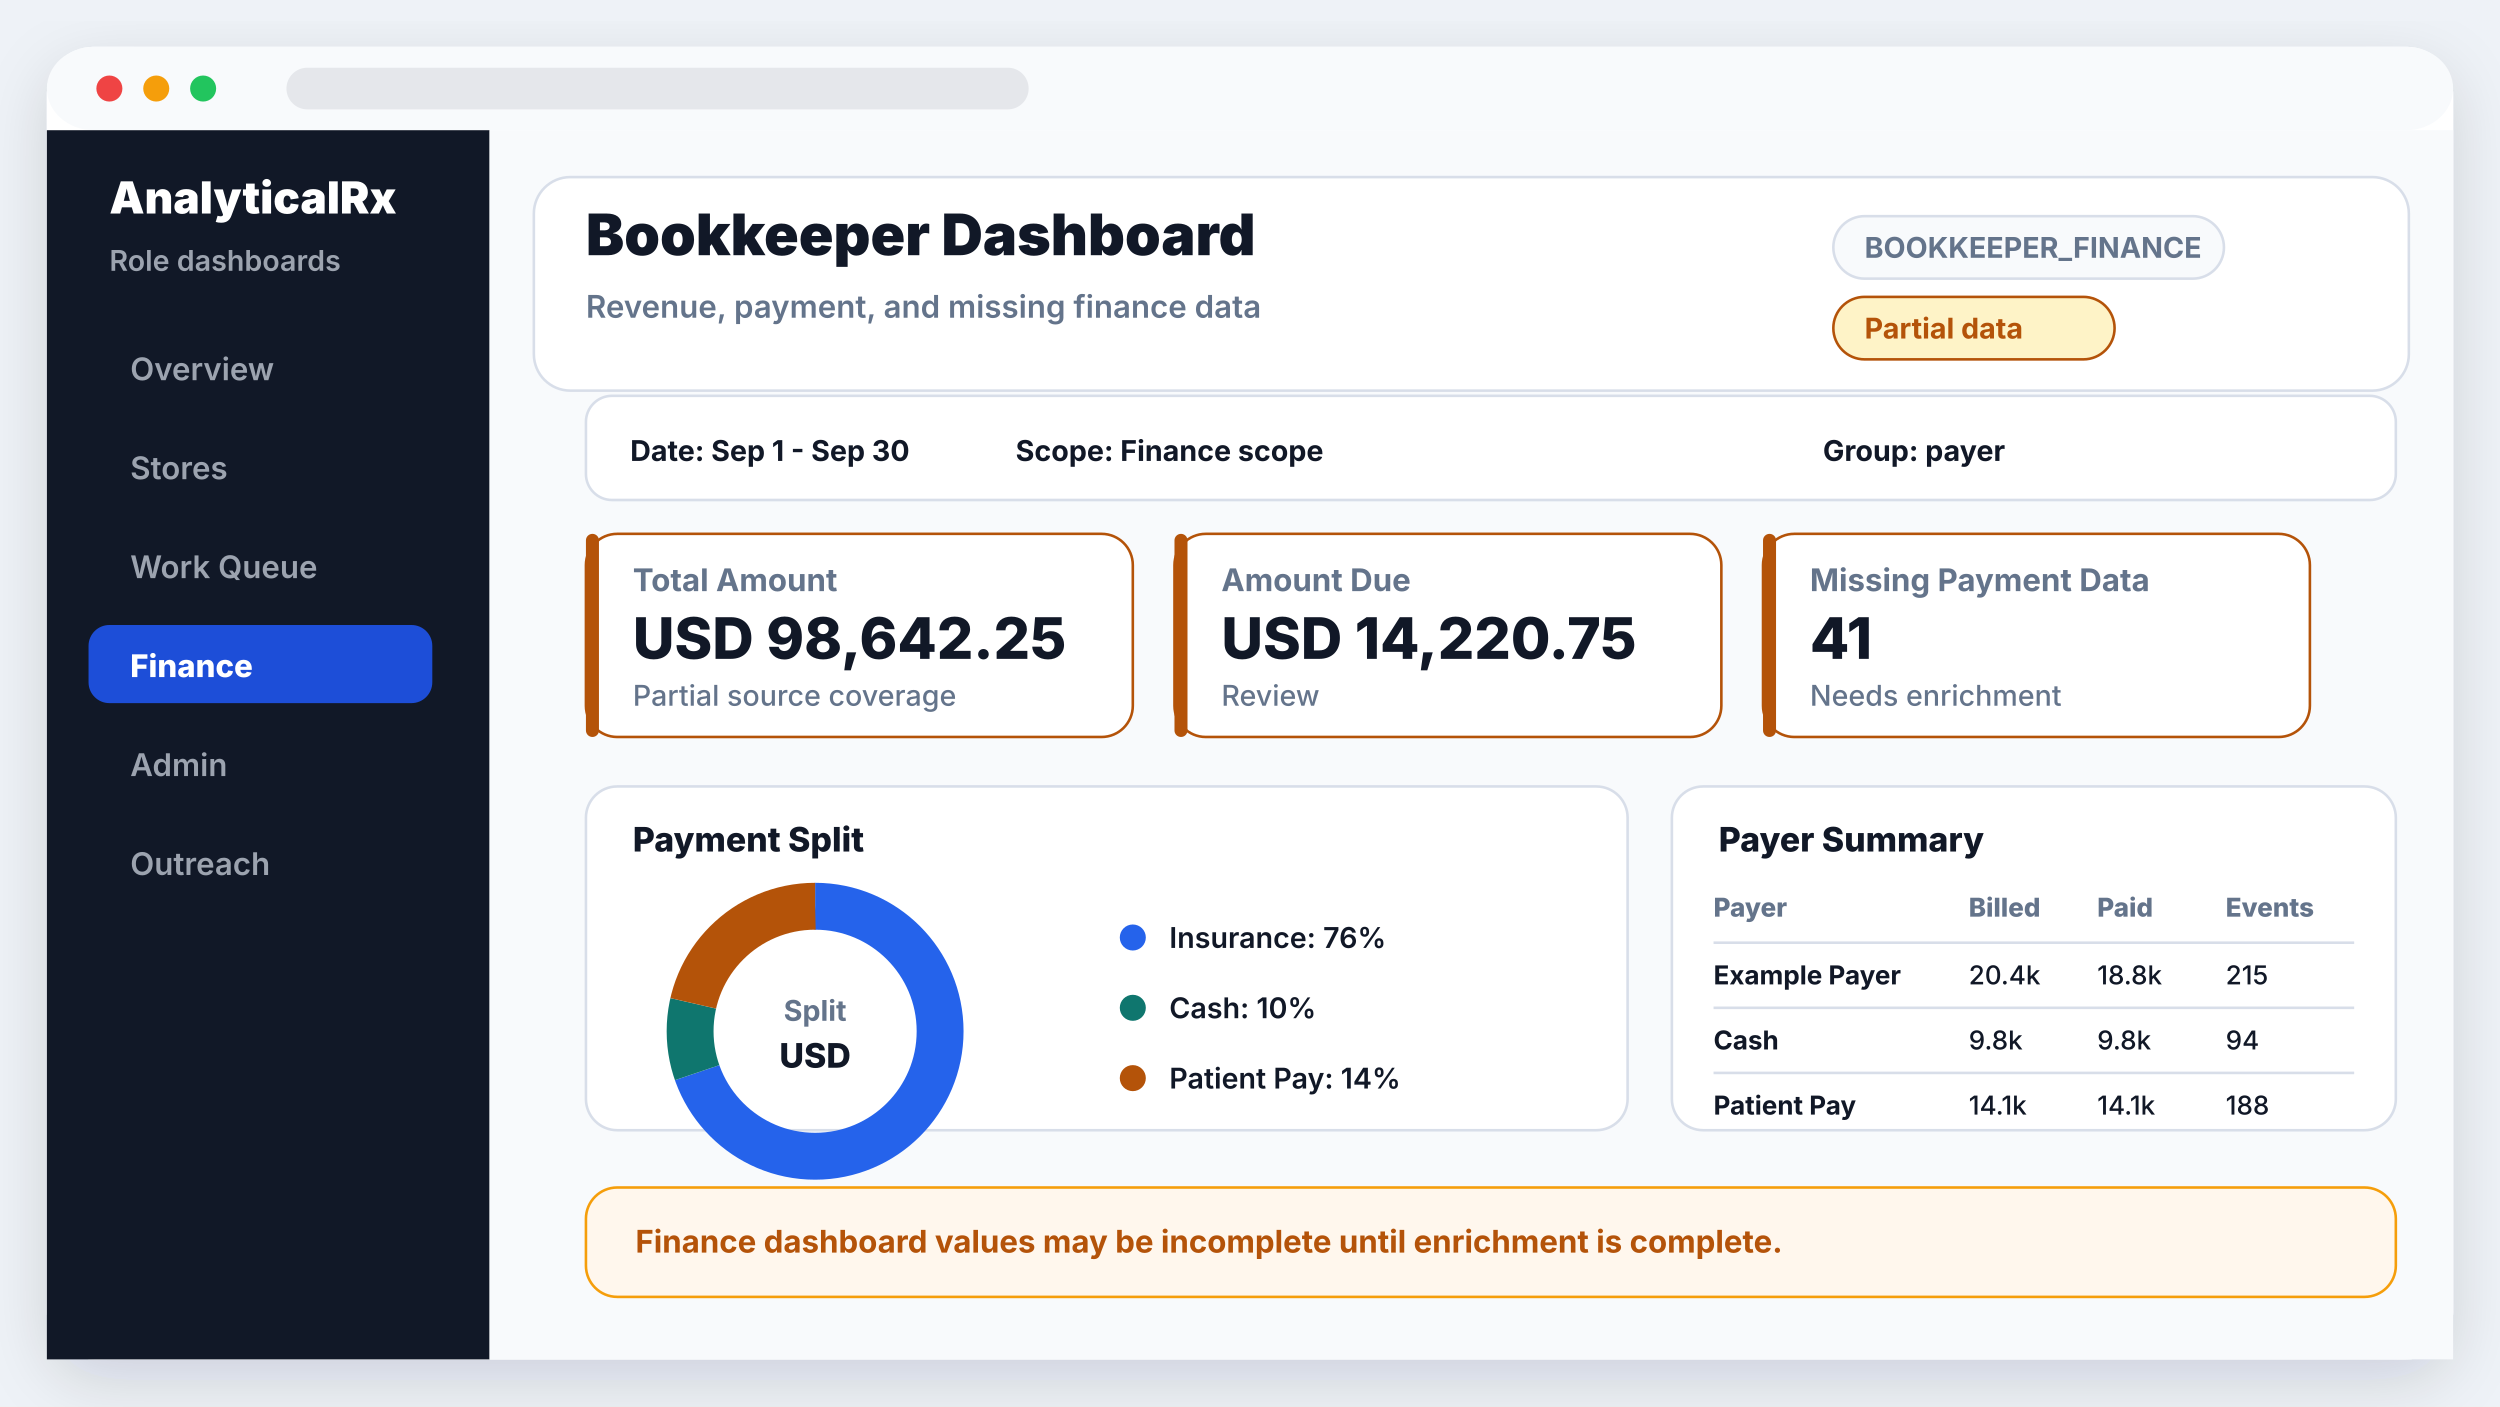
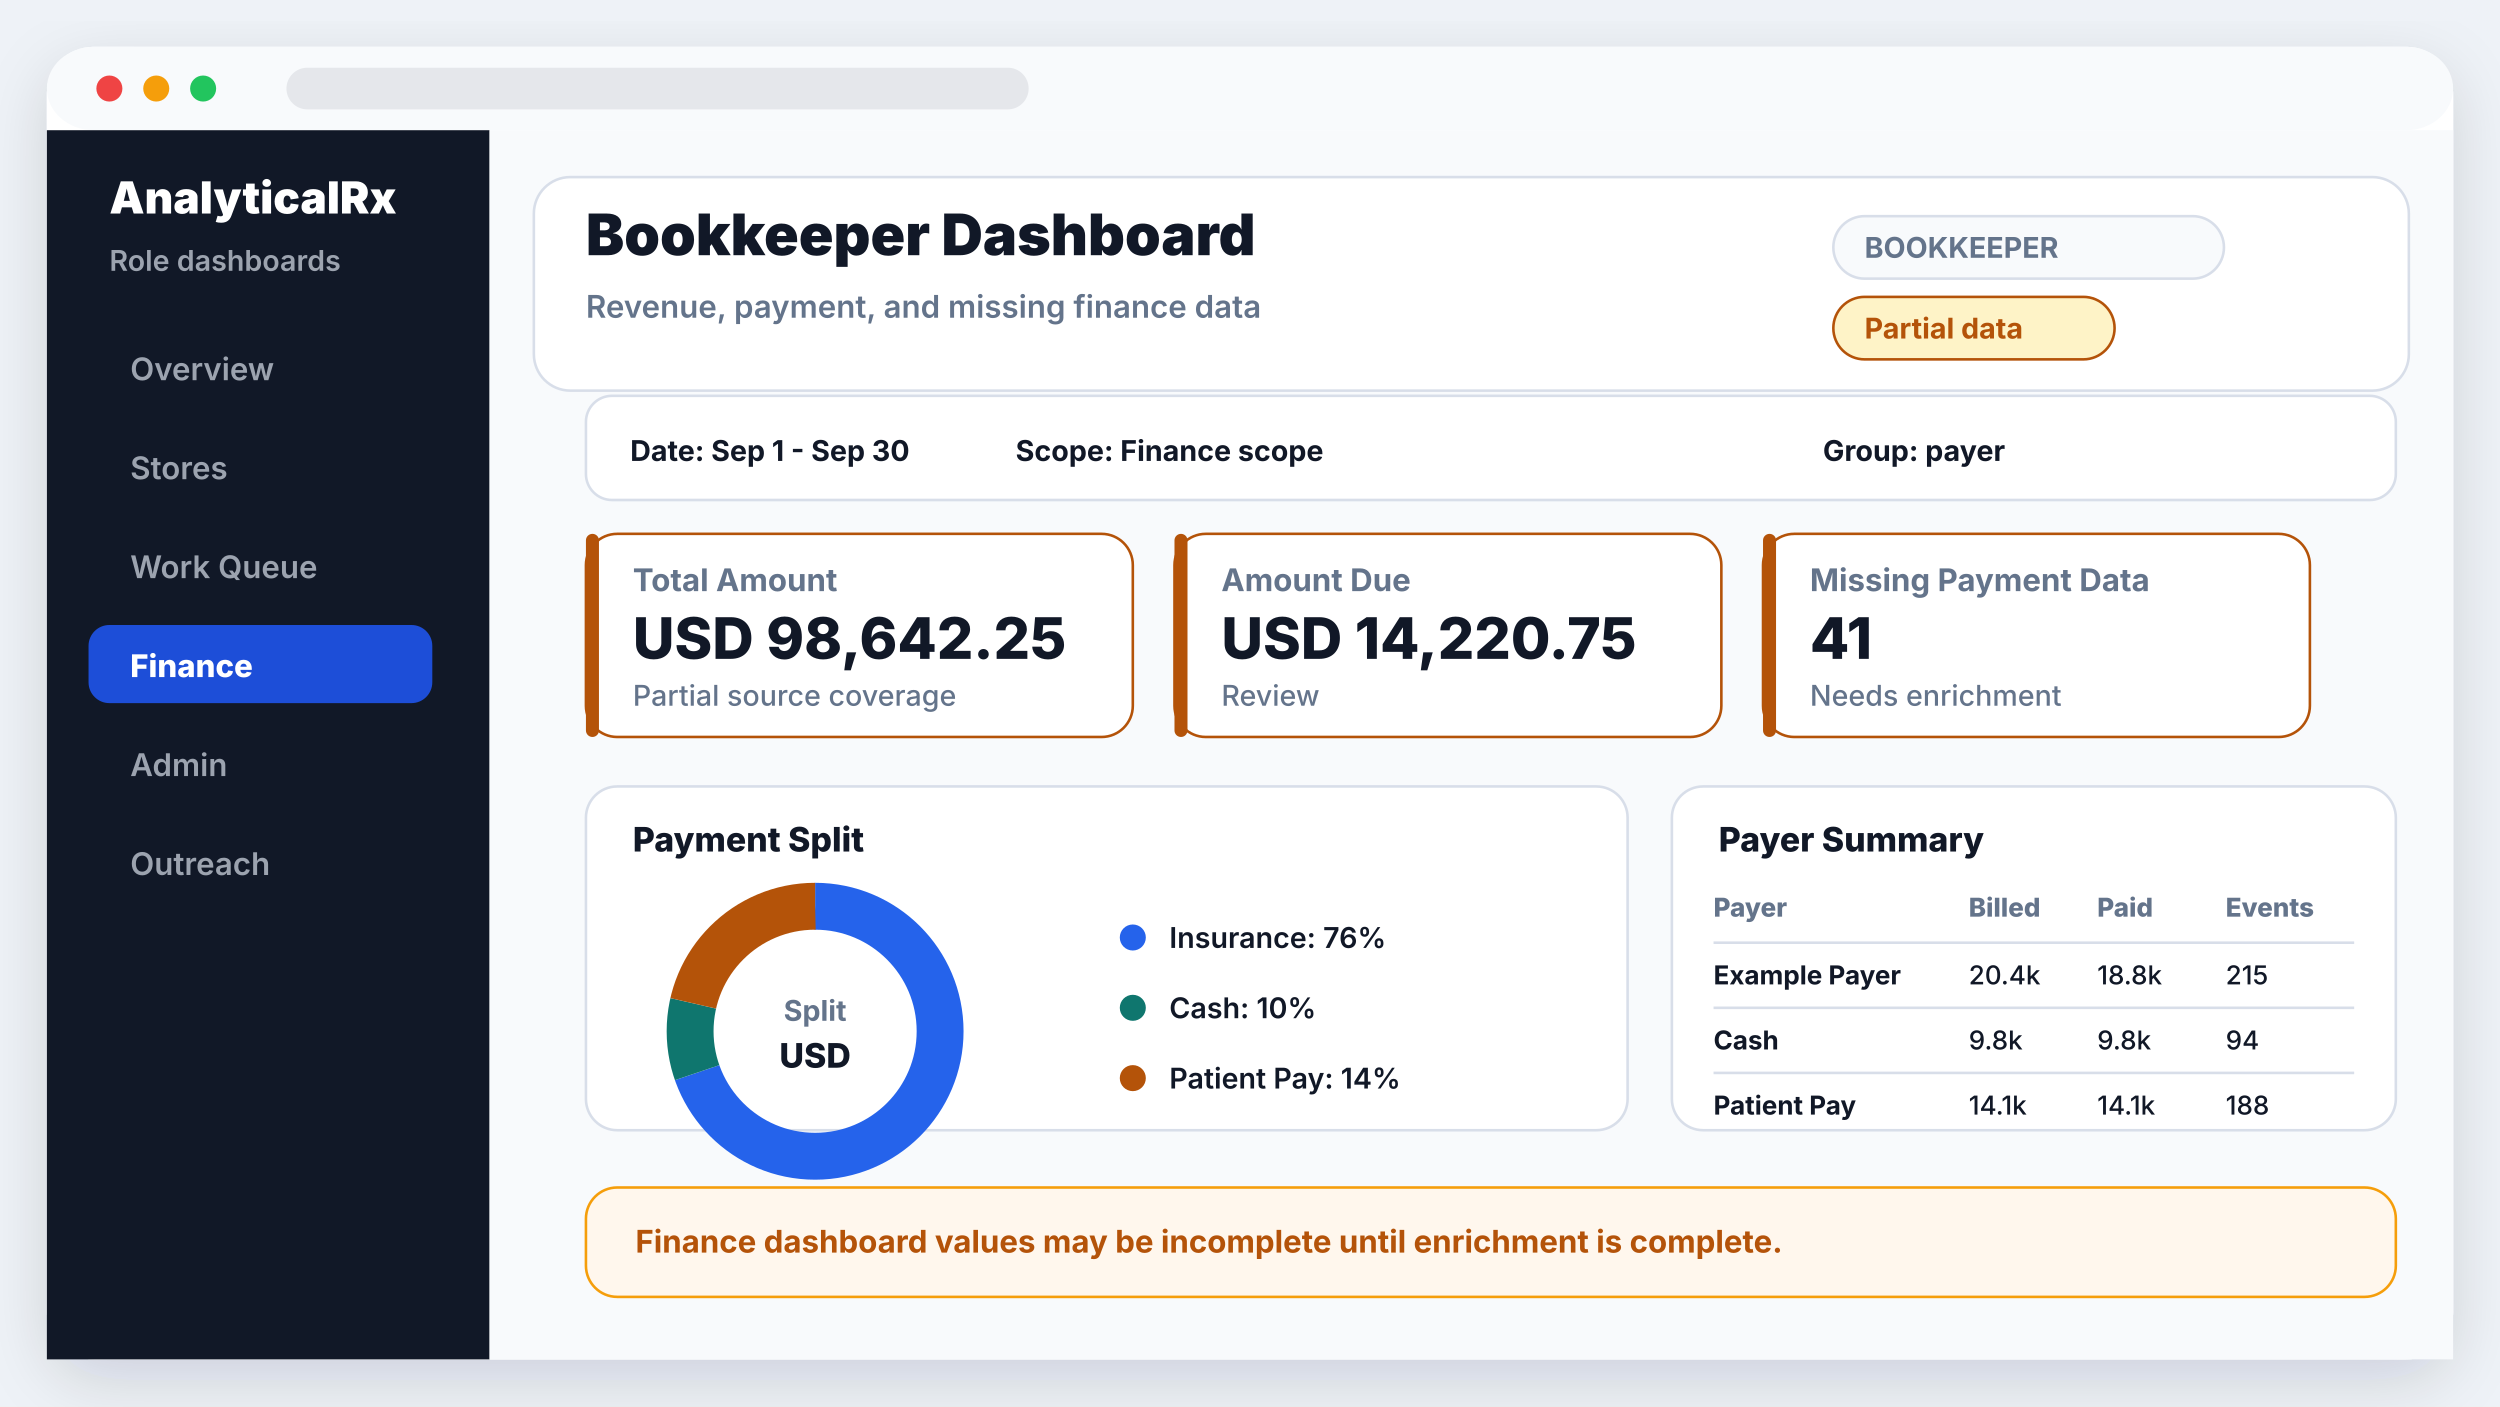
<svg xmlns="http://www.w3.org/2000/svg" width="960" height="540" viewBox="0 0 960 540" role="img" aria-label="Bookkeeper Dashboard mockup">
  <defs>
    <filter id="shadow" x="-20%" y="-20%" width="140%" height="140%">
      <feDropShadow dx="0" dy="8" stdDeviation="12" flood-color="#0f172a" flood-opacity="0.14" />
    </filter>
  </defs>
  <rect width="960" height="540" fill="#eef2f7" />
  <rect x="18" y="18" width="924" height="504" rx="18" fill="#ffffff" filter="url(#shadow)" />
  <rect x="18" y="18" width="924" height="32" rx="18" fill="#f8fafc" />
  <circle cx="42" cy="34" r="5" fill="#ef4444" />
  <circle cx="60" cy="34" r="5" fill="#f59e0b" />
  <circle cx="78" cy="34" r="5" fill="#22c55e" />
  <rect x="110" y="26" width="285" height="16" rx="8" fill="#e5e7eb" />
  <rect x="18" y="50" width="170" height="472" fill="#111827" />
  <text x="42" y="82" font-family="Inter, Arial, sans-serif" font-size="17" fill="#ffffff" font-weight="900" text-anchor="start">AnalyticalRx</text>
  <text x="42" y="104" font-family="Inter, Arial, sans-serif" font-size="11" fill="#9ca3af" font-weight="600" text-anchor="start">Role dashboards</text>
  <rect x="34" y="126" width="132" height="30" rx="8" fill="transparent" />
  <text x="50" y="146" font-family="Inter, Arial, sans-serif" font-size="12" fill="#9ca3af" font-weight="600" text-anchor="start">Overview</text>
  <rect x="34" y="164" width="132" height="30" rx="8" fill="transparent" />
  <text x="50" y="184" font-family="Inter, Arial, sans-serif" font-size="12" fill="#9ca3af" font-weight="600" text-anchor="start">Stores</text>
  <rect x="34" y="202" width="132" height="30" rx="8" fill="transparent" />
  <text x="50" y="222" font-family="Inter, Arial, sans-serif" font-size="12" fill="#9ca3af" font-weight="600" text-anchor="start">Work Queue</text>
  <rect x="34" y="240" width="132" height="30" rx="8" fill="#1d4ed8" />
  <text x="50" y="260" font-family="Inter, Arial, sans-serif" font-size="12" fill="#ffffff" font-weight="800" text-anchor="start">Finance</text>
  <rect x="34" y="278" width="132" height="30" rx="8" fill="transparent" />
  <text x="50" y="298" font-family="Inter, Arial, sans-serif" font-size="12" fill="#9ca3af" font-weight="600" text-anchor="start">Admin</text>
  <rect x="34" y="316" width="132" height="30" rx="8" fill="transparent" />
  <text x="50" y="336" font-family="Inter, Arial, sans-serif" font-size="12" fill="#9ca3af" font-weight="600" text-anchor="start">Outreach</text>
  <rect x="188" y="50" width="754" height="472" fill="#f8fafc" />
  <rect x="205" y="68" width="720" height="82" rx="14" fill="#ffffff" stroke="#d8dee9" />
  <text x="225" y="98" font-family="Inter, Arial, sans-serif" font-size="22" fill="#111827" font-weight="900" text-anchor="start">Bookkeeper Dashboard</text>
  <text x="225" y="122" font-family="Inter, Arial, sans-serif" font-size="12" fill="#64748b" font-weight="600" text-anchor="start">Revenue, payment, and missing finance data</text>
  <rect x="704" y="83" width="150" height="24" rx="12" fill="#f8fafc" stroke="#d8dee9" opacity="1" />
-   <text x="716" y="99" font-family="Inter, Arial, sans-serif" font-size="11" fill="#64748b" font-weight="700" text-anchor="start">BOOKKEEPER_FINANCE</text>
+   <text x="716" y="99" font-family="Inter, Arial, sans-serif" font-size="11" fill="#64748b" font-weight="700" text-anchor="start">BOOKKEEPER</text>
  <rect x="704" y="114" width="108" height="24" rx="12" fill="#fef3c7" stroke="#b45309" opacity="1" />
  <text x="716" y="130" font-family="Inter, Arial, sans-serif" font-size="11" fill="#b45309" font-weight="700" text-anchor="start">Partial data</text>
  <rect x="225" y="152" width="695" height="40" rx="10" fill="#ffffff" stroke="#d8dee9" />
  <text x="242" y="177" font-family="Inter, Arial, sans-serif" font-size="11" fill="#111827" font-weight="700" text-anchor="start">Date: Sep 1 - Sep 30</text>
  <text x="390" y="177" font-family="Inter, Arial, sans-serif" font-size="11" fill="#111827" font-weight="700" text-anchor="start">Scope: Finance scope</text>
  <text x="700" y="177" font-family="Inter, Arial, sans-serif" font-size="11" fill="#111827" font-weight="700" text-anchor="start">Group: payer</text>
  <rect x="225" y="205" width="210" height="78" rx="12" fill="#ffffff" stroke="#b45309" opacity="1" />
  <rect x="225" y="205" width="5" height="78" rx="2.5" fill="#b45309" />
  <text x="243" y="227" font-family="Inter, Arial, sans-serif" font-size="12" fill="#64748b" font-weight="700" text-anchor="start">Total Amount</text>
  <text x="243" y="253" font-family="Inter, Arial, sans-serif" font-size="22" fill="#111827" font-weight="800" text-anchor="start">USD 98,642.25</text>
  <text x="243" y="271" font-family="Inter, Arial, sans-serif" font-size="11" fill="#64748b" font-weight="500" text-anchor="start">Partial source coverage</text>
  <rect x="451" y="205" width="210" height="78" rx="12" fill="#ffffff" stroke="#b45309" opacity="1" />
  <rect x="451" y="205" width="5" height="78" rx="2.5" fill="#b45309" />
  <text x="469" y="227" font-family="Inter, Arial, sans-serif" font-size="12" fill="#64748b" font-weight="700" text-anchor="start">Amount Due</text>
  <text x="469" y="253" font-family="Inter, Arial, sans-serif" font-size="22" fill="#111827" font-weight="800" text-anchor="start">USD 14,220.75</text>
  <text x="469" y="271" font-family="Inter, Arial, sans-serif" font-size="11" fill="#64748b" font-weight="500" text-anchor="start">Review</text>
  <rect x="677" y="205" width="210" height="78" rx="12" fill="#ffffff" stroke="#b45309" opacity="1" />
  <rect x="677" y="205" width="5" height="78" rx="2.5" fill="#b45309" />
  <text x="695" y="227" font-family="Inter, Arial, sans-serif" font-size="12" fill="#64748b" font-weight="700" text-anchor="start">Missing Payment Data</text>
  <text x="695" y="253" font-family="Inter, Arial, sans-serif" font-size="22" fill="#111827" font-weight="800" text-anchor="start">41</text>
  <text x="695" y="271" font-family="Inter, Arial, sans-serif" font-size="11" fill="#64748b" font-weight="500" text-anchor="start">Needs enrichment</text>
  <rect x="225" y="302" width="400" height="132" rx="12" fill="#ffffff" stroke="#d8dee9" opacity="1" />
  <text x="243" y="327" font-family="Inter, Arial, sans-serif" font-size="13" fill="#111827" font-weight="800" text-anchor="start">Payment Split</text>
  <circle cx="313" cy="396" r="48" fill="none" stroke="#2563eb" stroke-width="18" stroke-dasharray="210 302" transform="rotate(-90 313 396)" />
  <circle cx="313" cy="396" r="48" fill="none" stroke="#0f766e" stroke-width="18" stroke-dasharray="27 302" stroke-dashoffset="-210" transform="rotate(-90 313 396)" />
  <circle cx="313" cy="396" r="48" fill="none" stroke="#b45309" stroke-width="18" stroke-dasharray="65 302" stroke-dashoffset="-237" transform="rotate(-90 313 396)" />
  <circle cx="313" cy="396" r="29" fill="#ffffff" />
  <text x="313" y="392" font-family="Inter, Arial, sans-serif" font-size="11" fill="#64748b" font-weight="700" text-anchor="middle">Split</text>
  <text x="313" y="410" font-family="Inter, Arial, sans-serif" font-size="13" fill="#111827" font-weight="800" text-anchor="middle">USD</text>
  <circle cx="435" cy="360" r="5" fill="#2563eb" />
  <text x="449" y="364" font-family="Inter, Arial, sans-serif" font-size="11" fill="#111827" font-weight="600" text-anchor="start">Insurance: 76%</text>
  <circle cx="435" cy="387" r="5" fill="#0f766e" />
  <text x="449" y="391" font-family="Inter, Arial, sans-serif" font-size="11" fill="#111827" font-weight="600" text-anchor="start">Cash: 10%</text>
  <circle cx="435" cy="414" r="5" fill="#b45309" />
  <text x="449" y="418" font-family="Inter, Arial, sans-serif" font-size="11" fill="#111827" font-weight="600" text-anchor="start">Patient Pay: 14%</text>
  <rect x="642" y="302" width="278" height="132" rx="12" fill="#ffffff" stroke="#d8dee9" opacity="1" />
  <text x="660" y="327" font-family="Inter, Arial, sans-serif" font-size="13" fill="#111827" font-weight="800" text-anchor="start">Payer Summary</text>
  <text x="658" y="352" font-family="Inter, Arial, sans-serif" font-size="10" fill="#64748b" font-weight="800" text-anchor="start">Payer</text>
  <text x="756" y="352" font-family="Inter, Arial, sans-serif" font-size="10" fill="#64748b" font-weight="800" text-anchor="start">Billed</text>
  <text x="805.333" y="352" font-family="Inter, Arial, sans-serif" font-size="10" fill="#64748b" font-weight="800" text-anchor="start">Paid</text>
  <text x="854.667" y="352" font-family="Inter, Arial, sans-serif" font-size="10" fill="#64748b" font-weight="800" text-anchor="start">Events</text>
  <line x1="658" y1="362" x2="904" y2="362" stroke="#d8dee9" stroke-width="1" />
  <text x="658" y="378" font-family="Inter, Arial, sans-serif" font-size="10" fill="#111827" font-weight="700" text-anchor="start">Example Payer</text>
  <text x="756" y="378" font-family="Inter, Arial, sans-serif" font-size="10" fill="#111827" font-weight="500" text-anchor="start">20.4k</text>
  <text x="805.333" y="378" font-family="Inter, Arial, sans-serif" font-size="10" fill="#111827" font-weight="500" text-anchor="start">18.8k</text>
  <text x="854.667" y="378" font-family="Inter, Arial, sans-serif" font-size="10" fill="#111827" font-weight="500" text-anchor="start">215</text>
  <line x1="658" y1="387" x2="904" y2="387" stroke="#d8dee9" stroke-width="1" />
  <text x="658" y="403" font-family="Inter, Arial, sans-serif" font-size="10" fill="#111827" font-weight="700" text-anchor="start">Cash</text>
  <text x="756" y="403" font-family="Inter, Arial, sans-serif" font-size="10" fill="#111827" font-weight="500" text-anchor="start">9.8k</text>
  <text x="805.333" y="403" font-family="Inter, Arial, sans-serif" font-size="10" fill="#111827" font-weight="500" text-anchor="start">9.8k</text>
  <text x="854.667" y="403" font-family="Inter, Arial, sans-serif" font-size="10" fill="#111827" font-weight="500" text-anchor="start">94</text>
  <line x1="658" y1="412" x2="904" y2="412" stroke="#d8dee9" stroke-width="1" />
  <text x="658" y="428" font-family="Inter, Arial, sans-serif" font-size="10" fill="#111827" font-weight="700" text-anchor="start">Patient Pay</text>
  <text x="756" y="428" font-family="Inter, Arial, sans-serif" font-size="10" fill="#111827" font-weight="500" text-anchor="start">14.1k</text>
  <text x="805.333" y="428" font-family="Inter, Arial, sans-serif" font-size="10" fill="#111827" font-weight="500" text-anchor="start">14.1k</text>
  <text x="854.667" y="428" font-family="Inter, Arial, sans-serif" font-size="10" fill="#111827" font-weight="500" text-anchor="start">188</text>
  <rect x="225" y="456" width="695" height="42" rx="12" fill="#fff7ed" stroke="#f59e0b" />
  <text x="244" y="481" font-family="Inter, Arial, sans-serif" font-size="12" fill="#b45309" font-weight="700" text-anchor="start">Finance dashboard values may be incomplete until enrichment is complete.</text>
</svg>
